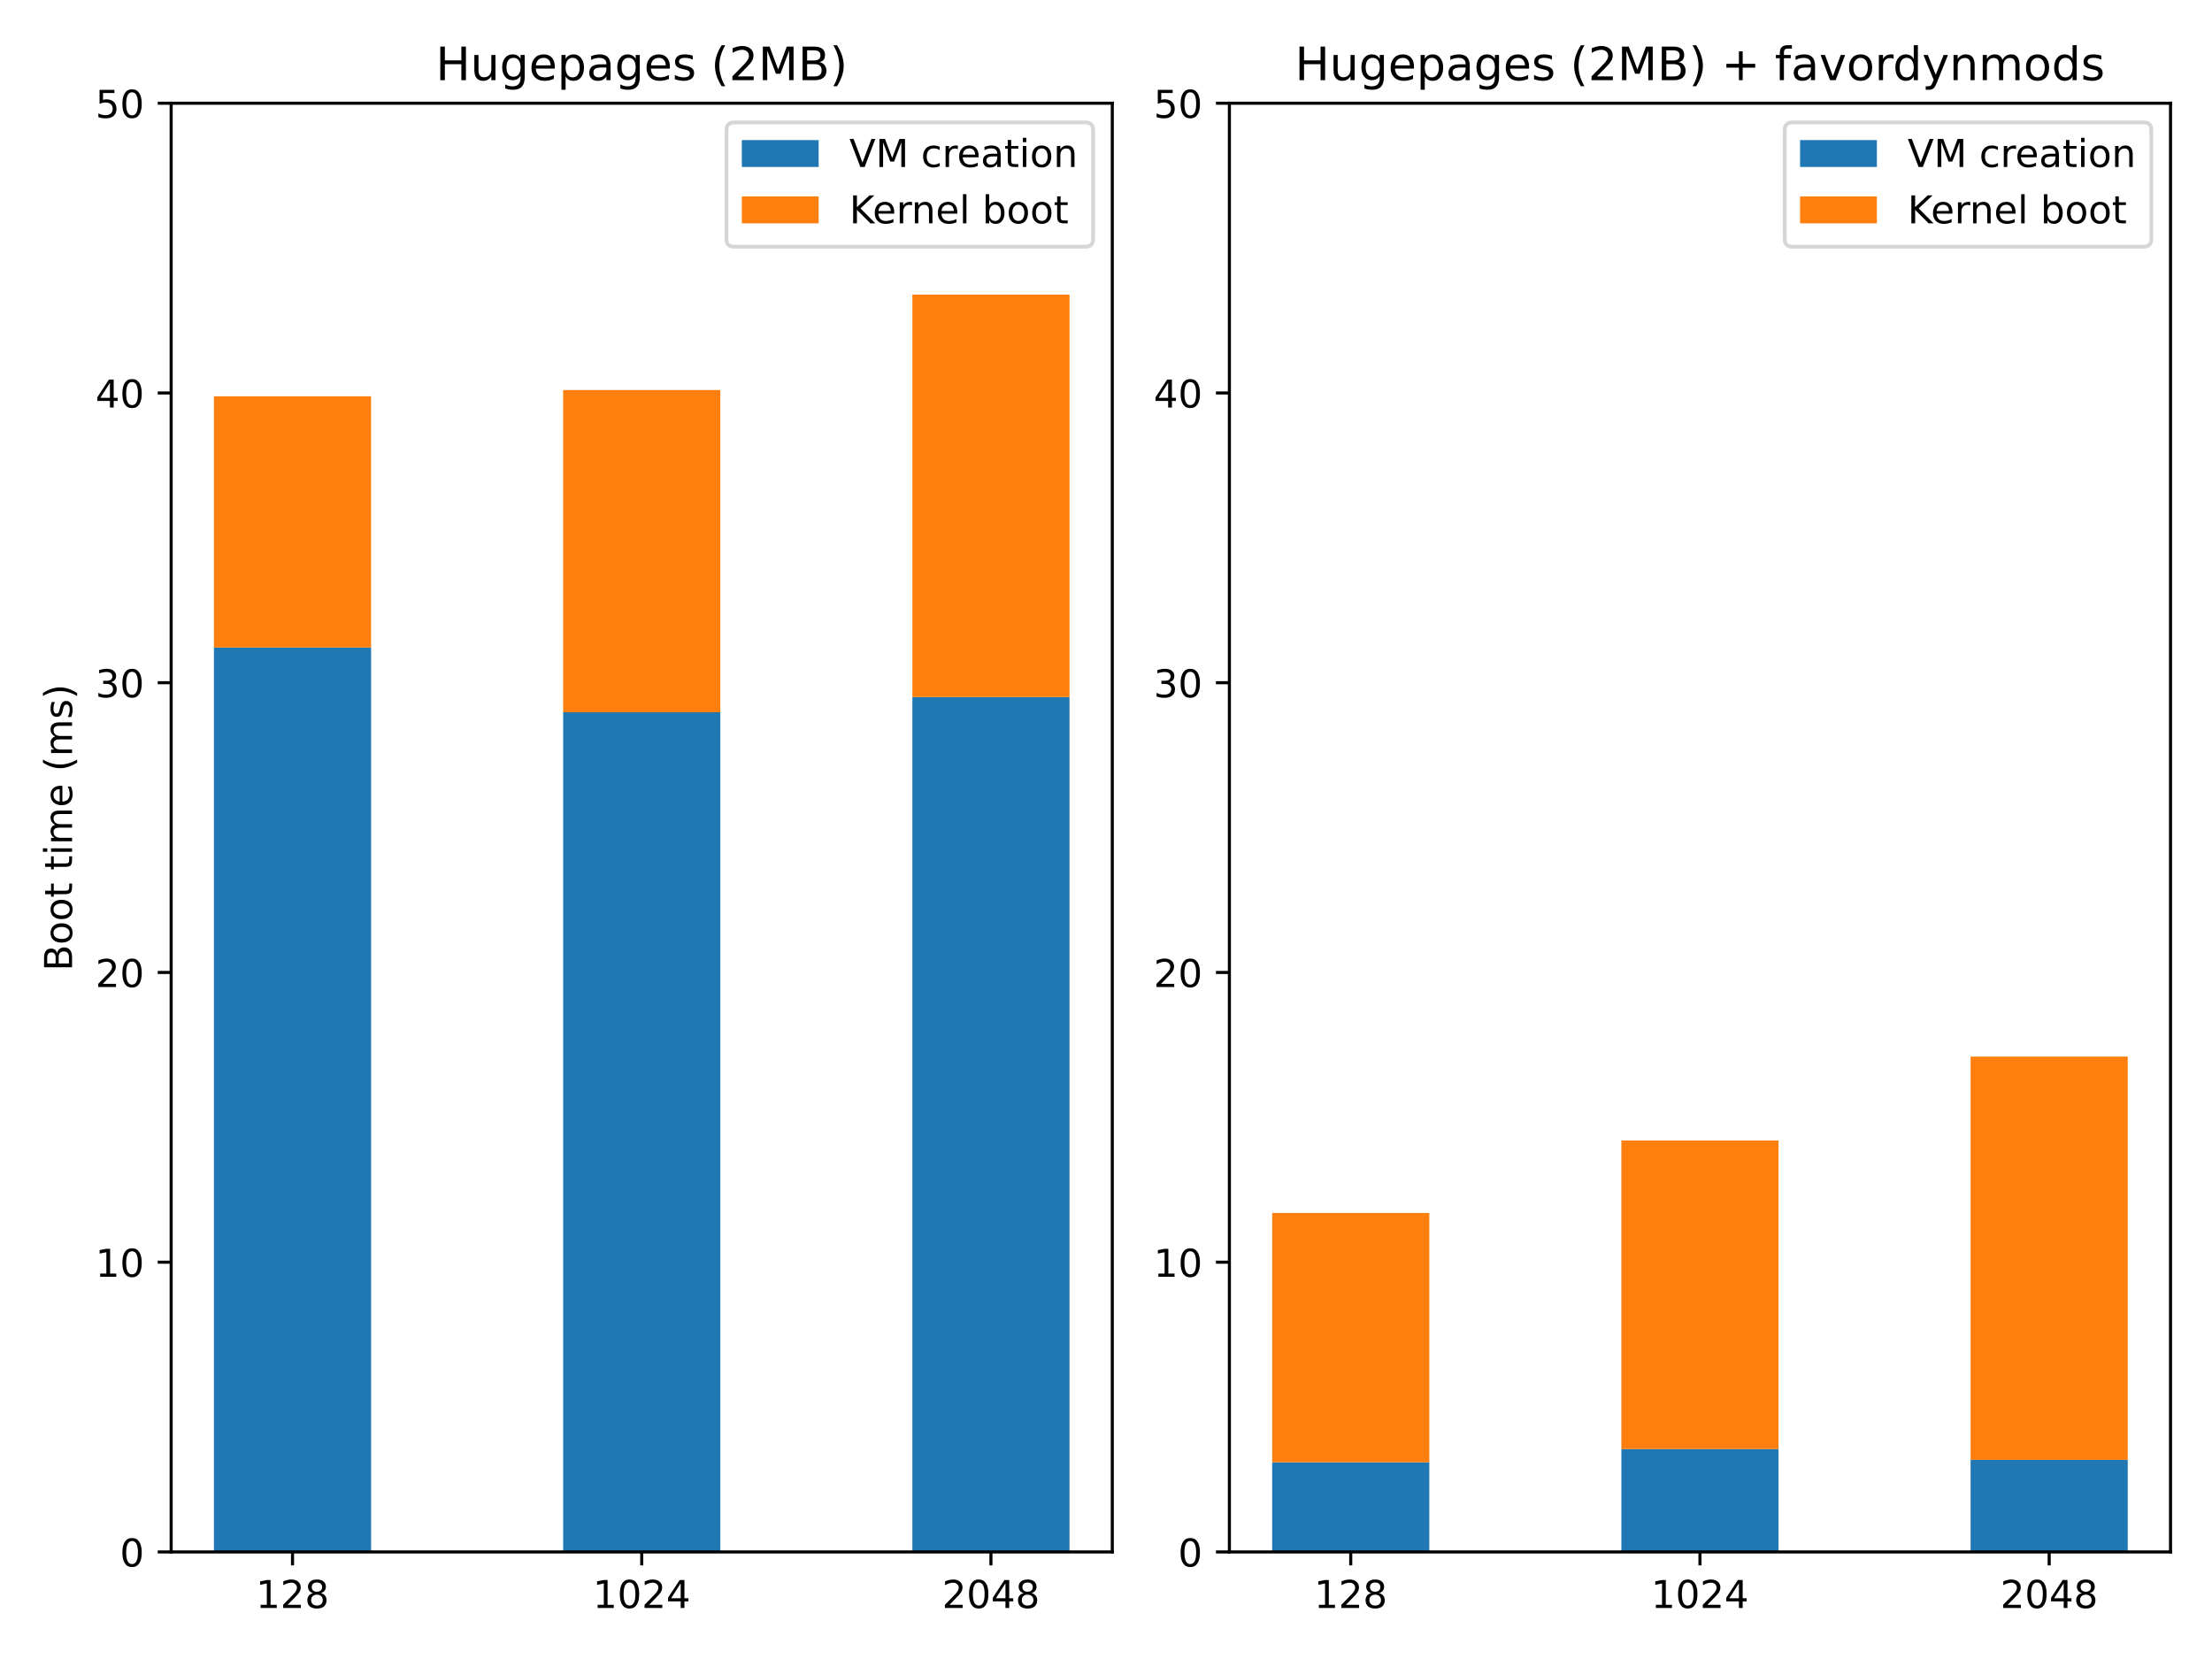
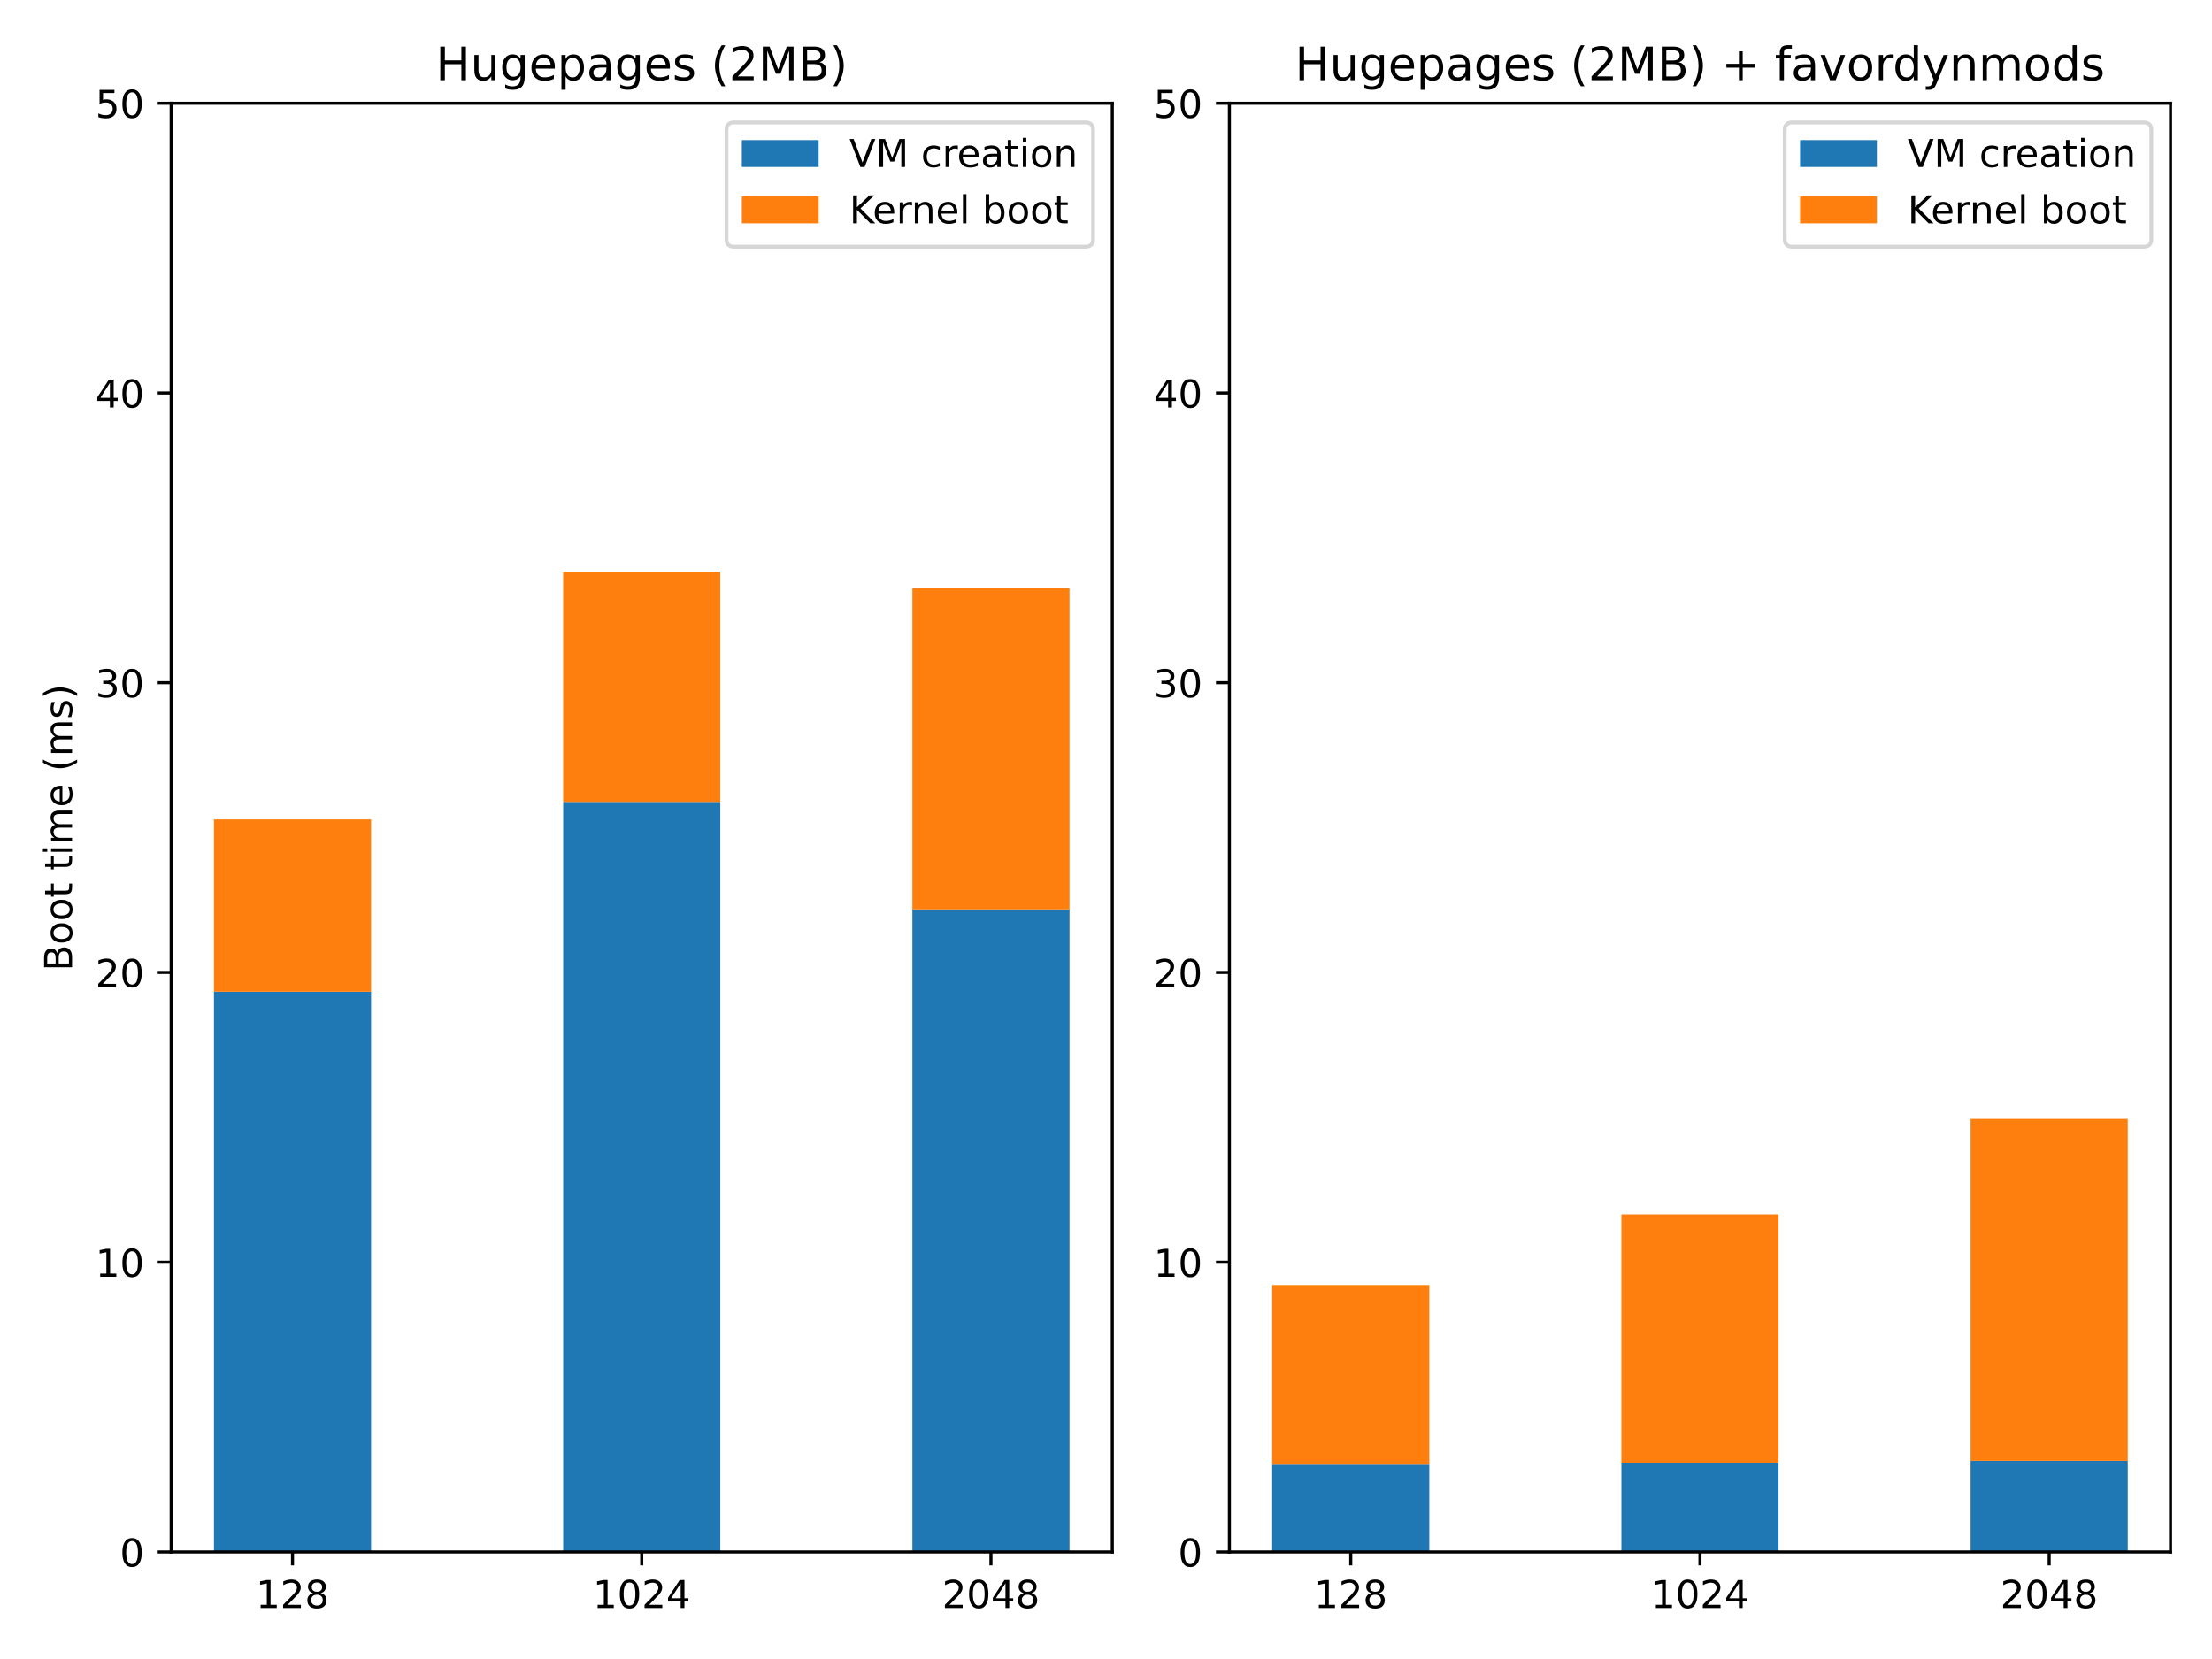
<svg xmlns="http://www.w3.org/2000/svg" xmlns:xlink="http://www.w3.org/1999/xlink" width="576pt" height="432pt" viewBox="0 0 576 432" version="1.1">
  <defs>
    <style type="text/css">*{stroke-linejoin: round; stroke-linecap: butt}</style>
  </defs>
  <g id="figure_1">
    <g id="patch_1">
      <path d="M 0 432  L 576 432  L 576 0  L 0 0  z " style="fill: #ffffff" />
    </g>
    <g id="axes_1">
      <g id="patch_2">
        <path d="M 44.57 404.12  L 289.64 404.12  L 289.64 26.88  L 44.57 26.88  z " style="fill: #ffffff" />
      </g>
      <g id="patch_3">
-         <path d="M 55.71 404.12  L 96.63 404.12  L 96.63 168.604  L 55.71 168.604  z " clip-path="url(#p58456f9adf)" style="fill: #1f77b4" />
+         <path d="M 55.71 404.12  L 96.63 404.12  L 96.63 258.245  L 55.71 258.245  z " clip-path="url(#p604d1af6d7)" style="fill: #1f77b4" />
      </g>
      <g id="patch_4">
-         <path d="M 146.645 404.12  L 187.565 404.12  L 187.565 185.471  L 146.645 185.471  z " clip-path="url(#p58456f9adf)" style="fill: #1f77b4" />
+         <path d="M 146.645 404.12  L 187.565 404.12  L 187.565 208.809  L 146.645 208.809  z " clip-path="url(#p604d1af6d7)" style="fill: #1f77b4" />
      </g>
      <g id="patch_5">
-         <path d="M 237.58 404.12  L 278.5 404.12  L 278.5 181.503  L 237.58 181.503  z " clip-path="url(#p58456f9adf)" style="fill: #1f77b4" />
+         <path d="M 237.58 404.12  L 278.5 404.12  L 278.5 236.794  L 237.58 236.794  z " clip-path="url(#p604d1af6d7)" style="fill: #1f77b4" />
      </g>
      <g id="patch_6">
-         <path d="M 55.71 168.604  L 96.63 168.604  L 96.63 103.197  L 55.71 103.197  z " clip-path="url(#p58456f9adf)" style="fill: #ff7f0e" />
+         <path d="M 55.71 258.245  L 96.63 258.245  L 96.63 213.372  L 55.71 213.372  z " clip-path="url(#p604d1af6d7)" style="fill: #ff7f0e" />
      </g>
      <g id="patch_7">
-         <path d="M 146.645 185.471  L 187.565 185.471  L 187.565 101.559  L 146.645 101.559  z " clip-path="url(#p58456f9adf)" style="fill: #ff7f0e" />
+         <path d="M 146.645 208.809  L 187.565 208.809  L 187.565 148.839  L 146.645 148.839  z " clip-path="url(#p604d1af6d7)" style="fill: #ff7f0e" />
      </g>
      <g id="patch_8">
-         <path d="M 237.58 181.503  L 278.5 181.503  L 278.5 76.717  L 237.58 76.717  z " clip-path="url(#p58456f9adf)" style="fill: #ff7f0e" />
+         <path d="M 237.58 236.794  L 278.5 236.794  L 278.5 153.09  L 237.58 153.09  z " clip-path="url(#p604d1af6d7)" style="fill: #ff7f0e" />
      </g>
      <g id="matplotlib.axis_1">
        <g id="xtick_1">
          <g id="line2d_1">
            <defs>
-               <path id="m4d62f8304a" d="M 0 0  L 0 3.5  " style="stroke: #000000; stroke-width: 0.8" />
+               <path id="mf09bde54f3" d="M 0 0  L 0 3.5  " style="stroke: #000000; stroke-width: 0.8" />
            </defs>
            <g>
-               <use xlink:href="#m4d62f8304a" x="76.17" y="404.12" style="stroke: #000000; stroke-width: 0.8" />
+               <use xlink:href="#mf09bde54f3" x="76.17" y="404.12" style="stroke: #000000; stroke-width: 0.8" />
            </g>
          </g>
          <g id="text_1">
            <g transform="translate(66.62619 418.7184) scale(0.1 -0.1)">
              <defs>
                <path id="DejaVuSans-31" d="M 794 531  L 1825 531  L 1825 4091  L 703 3866  L 703 4441  L 1819 4666  L 2450 4666  L 2450 531  L 3481 531  L 3481 0  L 794 0  L 794 531  z " transform="scale(0.015625)" />
                <path id="DejaVuSans-32" d="M 1228 531  L 3431 531  L 3431 0  L 469 0  L 469 531  Q 828 903 1448 1529  Q 2069 2156 2228 2338  Q 2531 2678 2651 2914  Q 2772 3150 2772 3378  Q 2772 3750 2511 3984  Q 2250 4219 1831 4219  Q 1534 4219 1204 4116  Q 875 4013 500 3803  L 500 4441  Q 881 4594 1212 4672  Q 1544 4750 1819 4750  Q 2544 4750 2975 4387  Q 3406 4025 3406 3419  Q 3406 3131 3298 2873  Q 3191 2616 2906 2266  Q 2828 2175 2409 1742  Q 1991 1309 1228 531  z " transform="scale(0.015625)" />
                <path id="DejaVuSans-38" d="M 2034 2216  Q 1584 2216 1326 1975  Q 1069 1734 1069 1313  Q 1069 891 1326 650  Q 1584 409 2034 409  Q 2484 409 2743 651  Q 3003 894 3003 1313  Q 3003 1734 2745 1975  Q 2488 2216 2034 2216  z M 1403 2484  Q 997 2584 770 2862  Q 544 3141 544 3541  Q 544 4100 942 4425  Q 1341 4750 2034 4750  Q 2731 4750 3128 4425  Q 3525 4100 3525 3541  Q 3525 3141 3298 2862  Q 3072 2584 2669 2484  Q 3125 2378 3379 2068  Q 3634 1759 3634 1313  Q 3634 634 3220 271  Q 2806 -91 2034 -91  Q 1263 -91 848 271  Q 434 634 434 1313  Q 434 1759 690 2068  Q 947 2378 1403 2484  z M 1172 3481  Q 1172 3119 1398 2916  Q 1625 2713 2034 2713  Q 2441 2713 2670 2916  Q 2900 3119 2900 3481  Q 2900 3844 2670 4047  Q 2441 4250 2034 4250  Q 1625 4250 1398 4047  Q 1172 3844 1172 3481  z " transform="scale(0.015625)" />
              </defs>
              <use xlink:href="#DejaVuSans-31" />
              <use xlink:href="#DejaVuSans-32" x="63.623" />
              <use xlink:href="#DejaVuSans-38" x="127.246" />
            </g>
          </g>
        </g>
        <g id="xtick_2">
          <g id="line2d_2">
            <g>
-               <use xlink:href="#m4d62f8304a" x="167.105" y="404.12" style="stroke: #000000; stroke-width: 0.8" />
+               <use xlink:href="#mf09bde54f3" x="167.105" y="404.12" style="stroke: #000000; stroke-width: 0.8" />
            </g>
          </g>
          <g id="text_2">
            <g transform="translate(154.38 418.7184) scale(0.1 -0.1)">
              <defs>
                <path id="DejaVuSans-30" d="M 2034 4250  Q 1547 4250 1301 3770  Q 1056 3291 1056 2328  Q 1056 1369 1301 889  Q 1547 409 2034 409  Q 2525 409 2770 889  Q 3016 1369 3016 2328  Q 3016 3291 2770 3770  Q 2525 4250 2034 4250  z M 2034 4750  Q 2819 4750 3233 4129  Q 3647 3509 3647 2328  Q 3647 1150 3233 529  Q 2819 -91 2034 -91  Q 1250 -91 836 529  Q 422 1150 422 2328  Q 422 3509 836 4129  Q 1250 4750 2034 4750  z " transform="scale(0.015625)" />
                <path id="DejaVuSans-34" d="M 2419 4116  L 825 1625  L 2419 1625  L 2419 4116  z M 2253 4666  L 3047 4666  L 3047 1625  L 3713 1625  L 3713 1100  L 3047 1100  L 3047 0  L 2419 0  L 2419 1100  L 313 1100  L 313 1709  L 2253 4666  z " transform="scale(0.015625)" />
              </defs>
              <use xlink:href="#DejaVuSans-31" />
              <use xlink:href="#DejaVuSans-30" x="63.623" />
              <use xlink:href="#DejaVuSans-32" x="127.246" />
              <use xlink:href="#DejaVuSans-34" x="190.869" />
            </g>
          </g>
        </g>
        <g id="xtick_3">
          <g id="line2d_3">
            <g>
-               <use xlink:href="#m4d62f8304a" x="258.04" y="404.12" style="stroke: #000000; stroke-width: 0.8" />
+               <use xlink:href="#mf09bde54f3" x="258.04" y="404.12" style="stroke: #000000; stroke-width: 0.8" />
            </g>
          </g>
          <g id="text_3">
            <g transform="translate(245.3151 418.7184) scale(0.1 -0.1)">
              <use xlink:href="#DejaVuSans-32" />
              <use xlink:href="#DejaVuSans-30" x="63.623" />
              <use xlink:href="#DejaVuSans-34" x="127.246" />
              <use xlink:href="#DejaVuSans-38" x="190.869" />
            </g>
          </g>
        </g>
      </g>
      <g id="matplotlib.axis_2">
        <g id="ytick_1">
          <g id="line2d_4">
            <defs>
-               <path id="m90a64a53b4" d="M 0 0  L -3.5 0  " style="stroke: #000000; stroke-width: 0.8" />
+               <path id="m0927f0cf5f" d="M 0 0  L -3.5 0  " style="stroke: #000000; stroke-width: 0.8" />
            </defs>
            <g>
-               <use xlink:href="#m90a64a53b4" x="44.57" y="404.12" style="stroke: #000000; stroke-width: 0.8" />
+               <use xlink:href="#m0927f0cf5f" x="44.57" y="404.12" style="stroke: #000000; stroke-width: 0.8" />
            </g>
          </g>
          <g id="text_4">
            <g transform="translate(31.2075 407.9192) scale(0.1 -0.1)">
              <use xlink:href="#DejaVuSans-30" />
            </g>
          </g>
        </g>
        <g id="ytick_2">
          <g id="line2d_5">
            <g>
-               <use xlink:href="#m90a64a53b4" x="44.57" y="328.672" style="stroke: #000000; stroke-width: 0.8" />
+               <use xlink:href="#m0927f0cf5f" x="44.57" y="328.672" style="stroke: #000000; stroke-width: 0.8" />
            </g>
          </g>
          <g id="text_5">
            <g transform="translate(24.845 332.4712) scale(0.1 -0.1)">
              <use xlink:href="#DejaVuSans-31" />
              <use xlink:href="#DejaVuSans-30" x="63.623" />
            </g>
          </g>
        </g>
        <g id="ytick_3">
          <g id="line2d_6">
            <g>
-               <use xlink:href="#m90a64a53b4" x="44.57" y="253.224" style="stroke: #000000; stroke-width: 0.8" />
+               <use xlink:href="#m0927f0cf5f" x="44.57" y="253.224" style="stroke: #000000; stroke-width: 0.8" />
            </g>
          </g>
          <g id="text_6">
            <g transform="translate(24.845 257.0232) scale(0.1 -0.1)">
              <use xlink:href="#DejaVuSans-32" />
              <use xlink:href="#DejaVuSans-30" x="63.623" />
            </g>
          </g>
        </g>
        <g id="ytick_4">
          <g id="line2d_7">
            <g>
-               <use xlink:href="#m90a64a53b4" x="44.57" y="177.776" style="stroke: #000000; stroke-width: 0.8" />
+               <use xlink:href="#m0927f0cf5f" x="44.57" y="177.776" style="stroke: #000000; stroke-width: 0.8" />
            </g>
          </g>
          <g id="text_7">
            <g transform="translate(24.845 181.5752) scale(0.1 -0.1)">
              <defs>
                <path id="DejaVuSans-33" d="M 2597 2516  Q 3050 2419 3304 2112  Q 3559 1806 3559 1356  Q 3559 666 3084 287  Q 2609 -91 1734 -91  Q 1441 -91 1130 -33  Q 819 25 488 141  L 488 750  Q 750 597 1062 519  Q 1375 441 1716 441  Q 2309 441 2620 675  Q 2931 909 2931 1356  Q 2931 1769 2642 2001  Q 2353 2234 1838 2234  L 1294 2234  L 1294 2753  L 1863 2753  Q 2328 2753 2575 2939  Q 2822 3125 2822 3475  Q 2822 3834 2567 4026  Q 2313 4219 1838 4219  Q 1578 4219 1281 4162  Q 984 4106 628 3988  L 628 4550  Q 988 4650 1302 4700  Q 1616 4750 1894 4750  Q 2613 4750 3031 4423  Q 3450 4097 3450 3541  Q 3450 3153 3228 2886  Q 3006 2619 2597 2516  z " transform="scale(0.015625)" />
              </defs>
              <use xlink:href="#DejaVuSans-33" />
              <use xlink:href="#DejaVuSans-30" x="63.623" />
            </g>
          </g>
        </g>
        <g id="ytick_5">
          <g id="line2d_8">
            <g>
-               <use xlink:href="#m90a64a53b4" x="44.57" y="102.328" style="stroke: #000000; stroke-width: 0.8" />
+               <use xlink:href="#m0927f0cf5f" x="44.57" y="102.328" style="stroke: #000000; stroke-width: 0.8" />
            </g>
          </g>
          <g id="text_8">
            <g transform="translate(24.845 106.1272) scale(0.1 -0.1)">
              <use xlink:href="#DejaVuSans-34" />
              <use xlink:href="#DejaVuSans-30" x="63.623" />
            </g>
          </g>
        </g>
        <g id="ytick_6">
          <g id="line2d_9">
            <g>
-               <use xlink:href="#m90a64a53b4" x="44.57" y="26.88" style="stroke: #000000; stroke-width: 0.8" />
+               <use xlink:href="#m0927f0cf5f" x="44.57" y="26.88" style="stroke: #000000; stroke-width: 0.8" />
            </g>
          </g>
          <g id="text_9">
            <g transform="translate(24.845 30.67922) scale(0.1 -0.1)">
              <defs>
                <path id="DejaVuSans-35" d="M 691 4666  L 3169 4666  L 3169 4134  L 1269 4134  L 1269 2991  Q 1406 3038 1543 3061  Q 1681 3084 1819 3084  Q 2600 3084 3056 2656  Q 3513 2228 3513 1497  Q 3513 744 3044 326  Q 2575 -91 1722 -91  Q 1428 -91 1123 -41  Q 819 9 494 109  L 494 744  Q 775 591 1075 516  Q 1375 441 1709 441  Q 2250 441 2565 725  Q 2881 1009 2881 1497  Q 2881 1984 2565 2268  Q 2250 2553 1709 2553  Q 1456 2553 1204 2497  Q 953 2441 691 2322  L 691 4666  z " transform="scale(0.015625)" />
              </defs>
              <use xlink:href="#DejaVuSans-35" />
              <use xlink:href="#DejaVuSans-30" x="63.623" />
            </g>
          </g>
        </g>
        <g id="text_10">
          <g transform="translate(18.76531 252.8602) rotate(-90) scale(0.1 -0.1)">
            <defs>
              <path id="DejaVuSans-42" d="M 1259 2228  L 1259 519  L 2272 519  Q 2781 519 3026 730  Q 3272 941 3272 1375  Q 3272 1813 3026 2020  Q 2781 2228 2272 2228  L 1259 2228  z M 1259 4147  L 1259 2741  L 2194 2741  Q 2656 2741 2882 2914  Q 3109 3088 3109 3444  Q 3109 3797 2882 3972  Q 2656 4147 2194 4147  L 1259 4147  z M 628 4666  L 2241 4666  Q 2963 4666 3353 4366  Q 3744 4066 3744 3513  Q 3744 3084 3544 2831  Q 3344 2578 2956 2516  Q 3422 2416 3680 2098  Q 3938 1781 3938 1306  Q 3938 681 3513 340  Q 3088 0 2303 0  L 628 0  L 628 4666  z " transform="scale(0.015625)" />
              <path id="DejaVuSans-6f" d="M 1959 3097  Q 1497 3097 1228 2736  Q 959 2375 959 1747  Q 959 1119 1226 758  Q 1494 397 1959 397  Q 2419 397 2687 759  Q 2956 1122 2956 1747  Q 2956 2369 2687 2733  Q 2419 3097 1959 3097  z M 1959 3584  Q 2709 3584 3137 3096  Q 3566 2609 3566 1747  Q 3566 888 3137 398  Q 2709 -91 1959 -91  Q 1206 -91 779 398  Q 353 888 353 1747  Q 353 2609 779 3096  Q 1206 3584 1959 3584  z " transform="scale(0.015625)" />
              <path id="DejaVuSans-74" d="M 1172 4494  L 1172 3500  L 2356 3500  L 2356 3053  L 1172 3053  L 1172 1153  Q 1172 725 1289 603  Q 1406 481 1766 481  L 2356 481  L 2356 0  L 1766 0  Q 1100 0 847 248  Q 594 497 594 1153  L 594 3053  L 172 3053  L 172 3500  L 594 3500  L 594 4494  L 1172 4494  z " transform="scale(0.015625)" />
              <path id="DejaVuSans-20" transform="scale(0.015625)" />
              <path id="DejaVuSans-69" d="M 603 3500  L 1178 3500  L 1178 0  L 603 0  L 603 3500  z M 603 4863  L 1178 4863  L 1178 4134  L 603 4134  L 603 4863  z " transform="scale(0.015625)" />
              <path id="DejaVuSans-6d" d="M 3328 2828  Q 3544 3216 3844 3400  Q 4144 3584 4550 3584  Q 5097 3584 5394 3201  Q 5691 2819 5691 2113  L 5691 0  L 5113 0  L 5113 2094  Q 5113 2597 4934 2840  Q 4756 3084 4391 3084  Q 3944 3084 3684 2787  Q 3425 2491 3425 1978  L 3425 0  L 2847 0  L 2847 2094  Q 2847 2600 2669 2842  Q 2491 3084 2119 3084  Q 1678 3084 1418 2786  Q 1159 2488 1159 1978  L 1159 0  L 581 0  L 581 3500  L 1159 3500  L 1159 2956  Q 1356 3278 1631 3431  Q 1906 3584 2284 3584  Q 2666 3584 2933 3390  Q 3200 3197 3328 2828  z " transform="scale(0.015625)" />
              <path id="DejaVuSans-65" d="M 3597 1894  L 3597 1613  L 953 1613  Q 991 1019 1311 708  Q 1631 397 2203 397  Q 2534 397 2845 478  Q 3156 559 3463 722  L 3463 178  Q 3153 47 2828 -22  Q 2503 -91 2169 -91  Q 1331 -91 842 396  Q 353 884 353 1716  Q 353 2575 817 3079  Q 1281 3584 2069 3584  Q 2775 3584 3186 3129  Q 3597 2675 3597 1894  z M 3022 2063  Q 3016 2534 2758 2815  Q 2500 3097 2075 3097  Q 1594 3097 1305 2825  Q 1016 2553 972 2059  L 3022 2063  z " transform="scale(0.015625)" />
              <path id="DejaVuSans-28" d="M 1984 4856  Q 1566 4138 1362 3434  Q 1159 2731 1159 2009  Q 1159 1288 1364 580  Q 1569 -128 1984 -844  L 1484 -844  Q 1016 -109 783 600  Q 550 1309 550 2009  Q 550 2706 781 3412  Q 1013 4119 1484 4856  L 1984 4856  z " transform="scale(0.015625)" />
              <path id="DejaVuSans-73" d="M 2834 3397  L 2834 2853  Q 2591 2978 2328 3040  Q 2066 3103 1784 3103  Q 1356 3103 1142 2972  Q 928 2841 928 2578  Q 928 2378 1081 2264  Q 1234 2150 1697 2047  L 1894 2003  Q 2506 1872 2764 1633  Q 3022 1394 3022 966  Q 3022 478 2636 193  Q 2250 -91 1575 -91  Q 1294 -91 989 -36  Q 684 19 347 128  L 347 722  Q 666 556 975 473  Q 1284 391 1588 391  Q 1994 391 2212 530  Q 2431 669 2431 922  Q 2431 1156 2273 1281  Q 2116 1406 1581 1522  L 1381 1569  Q 847 1681 609 1914  Q 372 2147 372 2553  Q 372 3047 722 3315  Q 1072 3584 1716 3584  Q 2034 3584 2315 3537  Q 2597 3491 2834 3397  z " transform="scale(0.015625)" />
              <path id="DejaVuSans-29" d="M 513 4856  L 1013 4856  Q 1481 4119 1714 3412  Q 1947 2706 1947 2009  Q 1947 1309 1714 600  Q 1481 -109 1013 -844  L 513 -844  Q 928 -128 1133 580  Q 1338 1288 1338 2009  Q 1338 2731 1133 3434  Q 928 4138 513 4856  z " transform="scale(0.015625)" />
            </defs>
            <use xlink:href="#DejaVuSans-42" />
            <use xlink:href="#DejaVuSans-6f" x="68.604" />
            <use xlink:href="#DejaVuSans-6f" x="129.785" />
            <use xlink:href="#DejaVuSans-74" x="190.967" />
            <use xlink:href="#DejaVuSans-20" x="230.176" />
            <use xlink:href="#DejaVuSans-74" x="261.963" />
            <use xlink:href="#DejaVuSans-69" x="301.172" />
            <use xlink:href="#DejaVuSans-6d" x="328.955" />
            <use xlink:href="#DejaVuSans-65" x="426.367" />
            <use xlink:href="#DejaVuSans-20" x="487.891" />
            <use xlink:href="#DejaVuSans-28" x="519.678" />
            <use xlink:href="#DejaVuSans-6d" x="558.691" />
            <use xlink:href="#DejaVuSans-73" x="656.104" />
            <use xlink:href="#DejaVuSans-29" x="708.203" />
          </g>
        </g>
      </g>
      <g id="patch_9">
        <path d="M 44.57 404.12  L 44.57 26.88  " style="fill: none; stroke: #000000; stroke-width: 0.8; stroke-linejoin: miter; stroke-linecap: square" />
      </g>
      <g id="patch_10">
        <path d="M 289.64 404.12  L 289.64 26.88  " style="fill: none; stroke: #000000; stroke-width: 0.8; stroke-linejoin: miter; stroke-linecap: square" />
      </g>
      <g id="patch_11">
        <path d="M 44.57 404.12  L 289.64 404.12  " style="fill: none; stroke: #000000; stroke-width: 0.8; stroke-linejoin: miter; stroke-linecap: square" />
      </g>
      <g id="patch_12">
        <path d="M 44.57 26.88  L 289.64 26.88  " style="fill: none; stroke: #000000; stroke-width: 0.8; stroke-linejoin: miter; stroke-linecap: square" />
      </g>
      <g id="text_11">
        <g transform="translate(113.4772 20.88) scale(0.12 -0.12)">
          <defs>
            <path id="DejaVuSans-48" d="M 628 4666  L 1259 4666  L 1259 2753  L 3553 2753  L 3553 4666  L 4184 4666  L 4184 0  L 3553 0  L 3553 2222  L 1259 2222  L 1259 0  L 628 0  L 628 4666  z " transform="scale(0.015625)" />
            <path id="DejaVuSans-75" d="M 544 1381  L 544 3500  L 1119 3500  L 1119 1403  Q 1119 906 1312 657  Q 1506 409 1894 409  Q 2359 409 2629 706  Q 2900 1003 2900 1516  L 2900 3500  L 3475 3500  L 3475 0  L 2900 0  L 2900 538  Q 2691 219 2414 64  Q 2138 -91 1772 -91  Q 1169 -91 856 284  Q 544 659 544 1381  z M 1991 3584  L 1991 3584  z " transform="scale(0.015625)" />
            <path id="DejaVuSans-67" d="M 2906 1791  Q 2906 2416 2648 2759  Q 2391 3103 1925 3103  Q 1463 3103 1205 2759  Q 947 2416 947 1791  Q 947 1169 1205 825  Q 1463 481 1925 481  Q 2391 481 2648 825  Q 2906 1169 2906 1791  z M 3481 434  Q 3481 -459 3084 -895  Q 2688 -1331 1869 -1331  Q 1566 -1331 1297 -1286  Q 1028 -1241 775 -1147  L 775 -588  Q 1028 -725 1275 -790  Q 1522 -856 1778 -856  Q 2344 -856 2625 -561  Q 2906 -266 2906 331  L 2906 616  Q 2728 306 2450 153  Q 2172 0 1784 0  Q 1141 0 747 490  Q 353 981 353 1791  Q 353 2603 747 3093  Q 1141 3584 1784 3584  Q 2172 3584 2450 3431  Q 2728 3278 2906 2969  L 2906 3500  L 3481 3500  L 3481 434  z " transform="scale(0.015625)" />
            <path id="DejaVuSans-70" d="M 1159 525  L 1159 -1331  L 581 -1331  L 581 3500  L 1159 3500  L 1159 2969  Q 1341 3281 1617 3432  Q 1894 3584 2278 3584  Q 2916 3584 3314 3078  Q 3713 2572 3713 1747  Q 3713 922 3314 415  Q 2916 -91 2278 -91  Q 1894 -91 1617 61  Q 1341 213 1159 525  z M 3116 1747  Q 3116 2381 2855 2742  Q 2594 3103 2138 3103  Q 1681 3103 1420 2742  Q 1159 2381 1159 1747  Q 1159 1113 1420 752  Q 1681 391 2138 391  Q 2594 391 2855 752  Q 3116 1113 3116 1747  z " transform="scale(0.015625)" />
            <path id="DejaVuSans-61" d="M 2194 1759  Q 1497 1759 1228 1600  Q 959 1441 959 1056  Q 959 750 1161 570  Q 1363 391 1709 391  Q 2188 391 2477 730  Q 2766 1069 2766 1631  L 2766 1759  L 2194 1759  z M 3341 1997  L 3341 0  L 2766 0  L 2766 531  Q 2569 213 2275 61  Q 1981 -91 1556 -91  Q 1019 -91 701 211  Q 384 513 384 1019  Q 384 1609 779 1909  Q 1175 2209 1959 2209  L 2766 2209  L 2766 2266  Q 2766 2663 2505 2880  Q 2244 3097 1772 3097  Q 1472 3097 1187 3025  Q 903 2953 641 2809  L 641 3341  Q 956 3463 1253 3523  Q 1550 3584 1831 3584  Q 2591 3584 2966 3190  Q 3341 2797 3341 1997  z " transform="scale(0.015625)" />
            <path id="DejaVuSans-4d" d="M 628 4666  L 1569 4666  L 2759 1491  L 3956 4666  L 4897 4666  L 4897 0  L 4281 0  L 4281 4097  L 3078 897  L 2444 897  L 1241 4097  L 1241 0  L 628 0  L 628 4666  z " transform="scale(0.015625)" />
          </defs>
          <use xlink:href="#DejaVuSans-48" />
          <use xlink:href="#DejaVuSans-75" x="75.195" />
          <use xlink:href="#DejaVuSans-67" x="138.574" />
          <use xlink:href="#DejaVuSans-65" x="202.051" />
          <use xlink:href="#DejaVuSans-70" x="263.574" />
          <use xlink:href="#DejaVuSans-61" x="327.051" />
          <use xlink:href="#DejaVuSans-67" x="388.33" />
          <use xlink:href="#DejaVuSans-65" x="451.807" />
          <use xlink:href="#DejaVuSans-73" x="513.33" />
          <use xlink:href="#DejaVuSans-20" x="565.43" />
          <use xlink:href="#DejaVuSans-28" x="597.217" />
          <use xlink:href="#DejaVuSans-32" x="636.23" />
          <use xlink:href="#DejaVuSans-4d" x="699.854" />
          <use xlink:href="#DejaVuSans-42" x="786.133" />
          <use xlink:href="#DejaVuSans-29" x="854.736" />
        </g>
      </g>
      <g id="legend_1">
        <g id="patch_13">
          <path d="M 191.173 64.236  L 282.64 64.236  Q 284.64 64.236 284.64 62.236  L 284.64 33.88  Q 284.64 31.88 282.64 31.88  L 191.173 31.88  Q 189.173 31.88 189.173 33.88  L 189.173 62.236  Q 189.173 64.236 191.173 64.236  z " style="fill: #ffffff; opacity: 0.8; stroke: #cccccc; stroke-linejoin: miter" />
        </g>
        <g id="patch_14">
          <path d="M 193.173 43.478  L 213.173 43.478  L 213.173 36.478  L 193.173 36.478  z " style="fill: #1f77b4" />
        </g>
        <g id="text_12">
          <g transform="translate(221.1728 43.47844) scale(0.1 -0.1)">
            <defs>
              <path id="DejaVuSans-56" d="M 1831 0  L 50 4666  L 709 4666  L 2188 738  L 3669 4666  L 4325 4666  L 2547 0  L 1831 0  z " transform="scale(0.015625)" />
              <path id="DejaVuSans-63" d="M 3122 3366  L 3122 2828  Q 2878 2963 2633 3030  Q 2388 3097 2138 3097  Q 1578 3097 1268 2742  Q 959 2388 959 1747  Q 959 1106 1268 751  Q 1578 397 2138 397  Q 2388 397 2633 464  Q 2878 531 3122 666  L 3122 134  Q 2881 22 2623 -34  Q 2366 -91 2075 -91  Q 1284 -91 818 406  Q 353 903 353 1747  Q 353 2603 823 3093  Q 1294 3584 2113 3584  Q 2378 3584 2631 3529  Q 2884 3475 3122 3366  z " transform="scale(0.015625)" />
              <path id="DejaVuSans-72" d="M 2631 2963  Q 2534 3019 2420 3045  Q 2306 3072 2169 3072  Q 1681 3072 1420 2755  Q 1159 2438 1159 1844  L 1159 0  L 581 0  L 581 3500  L 1159 3500  L 1159 2956  Q 1341 3275 1631 3429  Q 1922 3584 2338 3584  Q 2397 3584 2469 3576  Q 2541 3569 2628 3553  L 2631 2963  z " transform="scale(0.015625)" />
              <path id="DejaVuSans-6e" d="M 3513 2113  L 3513 0  L 2938 0  L 2938 2094  Q 2938 2591 2744 2837  Q 2550 3084 2163 3084  Q 1697 3084 1428 2787  Q 1159 2491 1159 1978  L 1159 0  L 581 0  L 581 3500  L 1159 3500  L 1159 2956  Q 1366 3272 1645 3428  Q 1925 3584 2291 3584  Q 2894 3584 3203 3211  Q 3513 2838 3513 2113  z " transform="scale(0.015625)" />
            </defs>
            <use xlink:href="#DejaVuSans-56" />
            <use xlink:href="#DejaVuSans-4d" x="68.408" />
            <use xlink:href="#DejaVuSans-20" x="154.688" />
            <use xlink:href="#DejaVuSans-63" x="186.475" />
            <use xlink:href="#DejaVuSans-72" x="241.455" />
            <use xlink:href="#DejaVuSans-65" x="280.318" />
            <use xlink:href="#DejaVuSans-61" x="341.842" />
            <use xlink:href="#DejaVuSans-74" x="403.121" />
            <use xlink:href="#DejaVuSans-69" x="442.33" />
            <use xlink:href="#DejaVuSans-6f" x="470.113" />
            <use xlink:href="#DejaVuSans-6e" x="531.295" />
          </g>
        </g>
        <g id="patch_15">
          <path d="M 193.173 58.157  L 213.173 58.157  L 213.173 51.157  L 193.173 51.157  z " style="fill: #ff7f0e" />
        </g>
        <g id="text_13">
          <g transform="translate(221.1728 58.15656) scale(0.1 -0.1)">
            <defs>
              <path id="DejaVuSans-4b" d="M 628 4666  L 1259 4666  L 1259 2694  L 3353 4666  L 4166 4666  L 1850 2491  L 4331 0  L 3500 0  L 1259 2247  L 1259 0  L 628 0  L 628 4666  z " transform="scale(0.015625)" />
              <path id="DejaVuSans-6c" d="M 603 4863  L 1178 4863  L 1178 0  L 603 0  L 603 4863  z " transform="scale(0.015625)" />
              <path id="DejaVuSans-62" d="M 3116 1747  Q 3116 2381 2855 2742  Q 2594 3103 2138 3103  Q 1681 3103 1420 2742  Q 1159 2381 1159 1747  Q 1159 1113 1420 752  Q 1681 391 2138 391  Q 2594 391 2855 752  Q 3116 1113 3116 1747  z M 1159 2969  Q 1341 3281 1617 3432  Q 1894 3584 2278 3584  Q 2916 3584 3314 3078  Q 3713 2572 3713 1747  Q 3713 922 3314 415  Q 2916 -91 2278 -91  Q 1894 -91 1617 61  Q 1341 213 1159 525  L 1159 0  L 581 0  L 581 4863  L 1159 4863  L 1159 2969  z " transform="scale(0.015625)" />
            </defs>
            <use xlink:href="#DejaVuSans-4b" />
            <use xlink:href="#DejaVuSans-65" x="60.576" />
            <use xlink:href="#DejaVuSans-72" x="122.1" />
            <use xlink:href="#DejaVuSans-6e" x="161.463" />
            <use xlink:href="#DejaVuSans-65" x="224.842" />
            <use xlink:href="#DejaVuSans-6c" x="286.365" />
            <use xlink:href="#DejaVuSans-20" x="314.148" />
            <use xlink:href="#DejaVuSans-62" x="345.936" />
            <use xlink:href="#DejaVuSans-6f" x="409.412" />
            <use xlink:href="#DejaVuSans-6f" x="470.594" />
            <use xlink:href="#DejaVuSans-74" x="531.775" />
          </g>
        </g>
      </g>
    </g>
    <g id="axes_2">
      <g id="patch_16">
        <path d="M 320.13 404.12  L 565.2 404.12  L 565.2 26.88  L 320.13 26.88  z " style="fill: #ffffff" />
      </g>
      <g id="patch_17">
-         <path d="M 331.27 404.12  L 372.19 404.12  L 372.19 380.783  L 331.27 380.783  z " clip-path="url(#p526a3e26e6)" style="fill: #1f77b4" />
+         <path d="M 331.27 404.12  L 372.19 404.12  L 372.19 381.374  L 331.27 381.374  z " clip-path="url(#p216790f68a)" style="fill: #1f77b4" />
      </g>
      <g id="patch_18">
-         <path d="M 422.205 404.12  L 463.125 404.12  L 463.125 377.325  L 422.205 377.325  z " clip-path="url(#p526a3e26e6)" style="fill: #1f77b4" />
+         <path d="M 422.205 404.12  L 463.125 404.12  L 463.125 380.931  L 422.205 380.931  z " clip-path="url(#p216790f68a)" style="fill: #1f77b4" />
      </g>
      <g id="patch_19">
-         <path d="M 513.14 404.12  L 554.06 404.12  L 554.06 380.139  L 513.14 380.139  z " clip-path="url(#p526a3e26e6)" style="fill: #1f77b4" />
+         <path d="M 513.14 404.12  L 554.06 404.12  L 554.06 380.366  L 513.14 380.366  z " clip-path="url(#p216790f68a)" style="fill: #1f77b4" />
      </g>
      <g id="patch_20">
-         <path d="M 331.27 380.783  L 372.19 380.783  L 372.19 315.849  L 331.27 315.849  z " clip-path="url(#p526a3e26e6)" style="fill: #ff7f0e" />
+         <path d="M 331.27 381.374  L 372.19 381.374  L 372.19 334.613  L 331.27 334.613  z " clip-path="url(#p216790f68a)" style="fill: #ff7f0e" />
      </g>
      <g id="patch_21">
-         <path d="M 422.205 377.325  L 463.125 377.325  L 463.125 296.981  L 422.205 296.981  z " clip-path="url(#p526a3e26e6)" style="fill: #ff7f0e" />
+         <path d="M 422.205 380.931  L 463.125 380.931  L 463.125 316.224  L 422.205 316.224  z " clip-path="url(#p216790f68a)" style="fill: #ff7f0e" />
      </g>
      <g id="patch_22">
-         <path d="M 513.14 380.139  L 554.06 380.139  L 554.06 275.134  L 513.14 275.134  z " clip-path="url(#p526a3e26e6)" style="fill: #ff7f0e" />
+         <path d="M 513.14 380.366  L 554.06 380.366  L 554.06 291.359  L 513.14 291.359  z " clip-path="url(#p216790f68a)" style="fill: #ff7f0e" />
      </g>
      <g id="matplotlib.axis_3">
        <g id="xtick_4">
          <g id="line2d_10">
            <g>
-               <use xlink:href="#m4d62f8304a" x="351.73" y="404.12" style="stroke: #000000; stroke-width: 0.8" />
+               <use xlink:href="#mf09bde54f3" x="351.73" y="404.12" style="stroke: #000000; stroke-width: 0.8" />
            </g>
          </g>
          <g id="text_14">
            <g transform="translate(342.1862 418.7184) scale(0.1 -0.1)">
              <use xlink:href="#DejaVuSans-31" />
              <use xlink:href="#DejaVuSans-32" x="63.623" />
              <use xlink:href="#DejaVuSans-38" x="127.246" />
            </g>
          </g>
        </g>
        <g id="xtick_5">
          <g id="line2d_11">
            <g>
-               <use xlink:href="#m4d62f8304a" x="442.665" y="404.12" style="stroke: #000000; stroke-width: 0.8" />
+               <use xlink:href="#mf09bde54f3" x="442.665" y="404.12" style="stroke: #000000; stroke-width: 0.8" />
            </g>
          </g>
          <g id="text_15">
            <g transform="translate(429.94 418.7184) scale(0.1 -0.1)">
              <use xlink:href="#DejaVuSans-31" />
              <use xlink:href="#DejaVuSans-30" x="63.623" />
              <use xlink:href="#DejaVuSans-32" x="127.246" />
              <use xlink:href="#DejaVuSans-34" x="190.869" />
            </g>
          </g>
        </g>
        <g id="xtick_6">
          <g id="line2d_12">
            <g>
-               <use xlink:href="#m4d62f8304a" x="533.6" y="404.12" style="stroke: #000000; stroke-width: 0.8" />
+               <use xlink:href="#mf09bde54f3" x="533.6" y="404.12" style="stroke: #000000; stroke-width: 0.8" />
            </g>
          </g>
          <g id="text_16">
            <g transform="translate(520.8751 418.7184) scale(0.1 -0.1)">
              <use xlink:href="#DejaVuSans-32" />
              <use xlink:href="#DejaVuSans-30" x="63.623" />
              <use xlink:href="#DejaVuSans-34" x="127.246" />
              <use xlink:href="#DejaVuSans-38" x="190.869" />
            </g>
          </g>
        </g>
      </g>
      <g id="matplotlib.axis_4">
        <g id="ytick_7">
          <g id="line2d_13">
            <g>
-               <use xlink:href="#m90a64a53b4" x="320.13" y="404.12" style="stroke: #000000; stroke-width: 0.8" />
+               <use xlink:href="#m0927f0cf5f" x="320.13" y="404.12" style="stroke: #000000; stroke-width: 0.8" />
            </g>
          </g>
          <g id="text_17">
            <g transform="translate(306.7675 407.9192) scale(0.1 -0.1)">
              <use xlink:href="#DejaVuSans-30" />
            </g>
          </g>
        </g>
        <g id="ytick_8">
          <g id="line2d_14">
            <g>
-               <use xlink:href="#m90a64a53b4" x="320.13" y="328.672" style="stroke: #000000; stroke-width: 0.8" />
+               <use xlink:href="#m0927f0cf5f" x="320.13" y="328.672" style="stroke: #000000; stroke-width: 0.8" />
            </g>
          </g>
          <g id="text_18">
            <g transform="translate(300.405 332.4712) scale(0.1 -0.1)">
              <use xlink:href="#DejaVuSans-31" />
              <use xlink:href="#DejaVuSans-30" x="63.623" />
            </g>
          </g>
        </g>
        <g id="ytick_9">
          <g id="line2d_15">
            <g>
-               <use xlink:href="#m90a64a53b4" x="320.13" y="253.224" style="stroke: #000000; stroke-width: 0.8" />
+               <use xlink:href="#m0927f0cf5f" x="320.13" y="253.224" style="stroke: #000000; stroke-width: 0.8" />
            </g>
          </g>
          <g id="text_19">
            <g transform="translate(300.405 257.0232) scale(0.1 -0.1)">
              <use xlink:href="#DejaVuSans-32" />
              <use xlink:href="#DejaVuSans-30" x="63.623" />
            </g>
          </g>
        </g>
        <g id="ytick_10">
          <g id="line2d_16">
            <g>
-               <use xlink:href="#m90a64a53b4" x="320.13" y="177.776" style="stroke: #000000; stroke-width: 0.8" />
+               <use xlink:href="#m0927f0cf5f" x="320.13" y="177.776" style="stroke: #000000; stroke-width: 0.8" />
            </g>
          </g>
          <g id="text_20">
            <g transform="translate(300.405 181.5752) scale(0.1 -0.1)">
              <use xlink:href="#DejaVuSans-33" />
              <use xlink:href="#DejaVuSans-30" x="63.623" />
            </g>
          </g>
        </g>
        <g id="ytick_11">
          <g id="line2d_17">
            <g>
-               <use xlink:href="#m90a64a53b4" x="320.13" y="102.328" style="stroke: #000000; stroke-width: 0.8" />
+               <use xlink:href="#m0927f0cf5f" x="320.13" y="102.328" style="stroke: #000000; stroke-width: 0.8" />
            </g>
          </g>
          <g id="text_21">
            <g transform="translate(300.405 106.1272) scale(0.1 -0.1)">
              <use xlink:href="#DejaVuSans-34" />
              <use xlink:href="#DejaVuSans-30" x="63.623" />
            </g>
          </g>
        </g>
        <g id="ytick_12">
          <g id="line2d_18">
            <g>
-               <use xlink:href="#m90a64a53b4" x="320.13" y="26.88" style="stroke: #000000; stroke-width: 0.8" />
+               <use xlink:href="#m0927f0cf5f" x="320.13" y="26.88" style="stroke: #000000; stroke-width: 0.8" />
            </g>
          </g>
          <g id="text_22">
            <g transform="translate(300.405 30.67922) scale(0.1 -0.1)">
              <use xlink:href="#DejaVuSans-35" />
              <use xlink:href="#DejaVuSans-30" x="63.623" />
            </g>
          </g>
        </g>
      </g>
      <g id="patch_23">
        <path d="M 320.13 404.12  L 320.13 26.88  " style="fill: none; stroke: #000000; stroke-width: 0.8; stroke-linejoin: miter; stroke-linecap: square" />
      </g>
      <g id="patch_24">
        <path d="M 565.2 404.12  L 565.2 26.88  " style="fill: none; stroke: #000000; stroke-width: 0.8; stroke-linejoin: miter; stroke-linecap: square" />
      </g>
      <g id="patch_25">
        <path d="M 320.13 404.12  L 565.2 404.12  " style="fill: none; stroke: #000000; stroke-width: 0.8; stroke-linejoin: miter; stroke-linecap: square" />
      </g>
      <g id="patch_26">
        <path d="M 320.13 26.88  L 565.2 26.88  " style="fill: none; stroke: #000000; stroke-width: 0.8; stroke-linejoin: miter; stroke-linecap: square" />
      </g>
      <g id="text_23">
        <g transform="translate(337.2094 20.88) scale(0.12 -0.12)">
          <defs>
            <path id="DejaVuSans-2b" d="M 2944 4013  L 2944 2272  L 4684 2272  L 4684 1741  L 2944 1741  L 2944 0  L 2419 0  L 2419 1741  L 678 1741  L 678 2272  L 2419 2272  L 2419 4013  L 2944 4013  z " transform="scale(0.015625)" />
            <path id="DejaVuSans-66" d="M 2375 4863  L 2375 4384  L 1825 4384  Q 1516 4384 1395 4259  Q 1275 4134 1275 3809  L 1275 3500  L 2222 3500  L 2222 3053  L 1275 3053  L 1275 0  L 697 0  L 697 3053  L 147 3053  L 147 3500  L 697 3500  L 697 3744  Q 697 4328 969 4595  Q 1241 4863 1831 4863  L 2375 4863  z " transform="scale(0.015625)" />
            <path id="DejaVuSans-76" d="M 191 3500  L 800 3500  L 1894 563  L 2988 3500  L 3597 3500  L 2284 0  L 1503 0  L 191 3500  z " transform="scale(0.015625)" />
            <path id="DejaVuSans-64" d="M 2906 2969  L 2906 4863  L 3481 4863  L 3481 0  L 2906 0  L 2906 525  Q 2725 213 2448 61  Q 2172 -91 1784 -91  Q 1150 -91 751 415  Q 353 922 353 1747  Q 353 2572 751 3078  Q 1150 3584 1784 3584  Q 2172 3584 2448 3432  Q 2725 3281 2906 2969  z M 947 1747  Q 947 1113 1208 752  Q 1469 391 1925 391  Q 2381 391 2643 752  Q 2906 1113 2906 1747  Q 2906 2381 2643 2742  Q 2381 3103 1925 3103  Q 1469 3103 1208 2742  Q 947 2381 947 1747  z " transform="scale(0.015625)" />
            <path id="DejaVuSans-79" d="M 2059 -325  Q 1816 -950 1584 -1140  Q 1353 -1331 966 -1331  L 506 -1331  L 506 -850  L 844 -850  Q 1081 -850 1212 -737  Q 1344 -625 1503 -206  L 1606 56  L 191 3500  L 800 3500  L 1894 763  L 2988 3500  L 3597 3500  L 2059 -325  z " transform="scale(0.015625)" />
          </defs>
          <use xlink:href="#DejaVuSans-48" />
          <use xlink:href="#DejaVuSans-75" x="75.195" />
          <use xlink:href="#DejaVuSans-67" x="138.574" />
          <use xlink:href="#DejaVuSans-65" x="202.051" />
          <use xlink:href="#DejaVuSans-70" x="263.574" />
          <use xlink:href="#DejaVuSans-61" x="327.051" />
          <use xlink:href="#DejaVuSans-67" x="388.33" />
          <use xlink:href="#DejaVuSans-65" x="451.807" />
          <use xlink:href="#DejaVuSans-73" x="513.33" />
          <use xlink:href="#DejaVuSans-20" x="565.43" />
          <use xlink:href="#DejaVuSans-28" x="597.217" />
          <use xlink:href="#DejaVuSans-32" x="636.23" />
          <use xlink:href="#DejaVuSans-4d" x="699.854" />
          <use xlink:href="#DejaVuSans-42" x="786.133" />
          <use xlink:href="#DejaVuSans-29" x="854.736" />
          <use xlink:href="#DejaVuSans-20" x="893.75" />
          <use xlink:href="#DejaVuSans-2b" x="925.537" />
          <use xlink:href="#DejaVuSans-20" x="1009.326" />
          <use xlink:href="#DejaVuSans-66" x="1041.113" />
          <use xlink:href="#DejaVuSans-61" x="1076.318" />
          <use xlink:href="#DejaVuSans-76" x="1137.598" />
          <use xlink:href="#DejaVuSans-6f" x="1196.777" />
          <use xlink:href="#DejaVuSans-72" x="1257.959" />
          <use xlink:href="#DejaVuSans-64" x="1297.322" />
          <use xlink:href="#DejaVuSans-79" x="1360.799" />
          <use xlink:href="#DejaVuSans-6e" x="1419.979" />
          <use xlink:href="#DejaVuSans-6d" x="1483.357" />
          <use xlink:href="#DejaVuSans-6f" x="1580.77" />
          <use xlink:href="#DejaVuSans-64" x="1641.951" />
          <use xlink:href="#DejaVuSans-73" x="1705.428" />
        </g>
      </g>
      <g id="legend_2">
        <g id="patch_27">
          <path d="M 466.733 64.236  L 558.2 64.236  Q 560.2 64.236 560.2 62.236  L 560.2 33.88  Q 560.2 31.88 558.2 31.88  L 466.733 31.88  Q 464.733 31.88 464.733 33.88  L 464.733 62.236  Q 464.733 64.236 466.733 64.236  z " style="fill: #ffffff; opacity: 0.8; stroke: #cccccc; stroke-linejoin: miter" />
        </g>
        <g id="patch_28">
          <path d="M 468.733 43.478  L 488.733 43.478  L 488.733 36.478  L 468.733 36.478  z " style="fill: #1f77b4" />
        </g>
        <g id="text_24">
          <g transform="translate(496.7328 43.47844) scale(0.1 -0.1)">
            <use xlink:href="#DejaVuSans-56" />
            <use xlink:href="#DejaVuSans-4d" x="68.408" />
            <use xlink:href="#DejaVuSans-20" x="154.688" />
            <use xlink:href="#DejaVuSans-63" x="186.475" />
            <use xlink:href="#DejaVuSans-72" x="241.455" />
            <use xlink:href="#DejaVuSans-65" x="280.318" />
            <use xlink:href="#DejaVuSans-61" x="341.842" />
            <use xlink:href="#DejaVuSans-74" x="403.121" />
            <use xlink:href="#DejaVuSans-69" x="442.33" />
            <use xlink:href="#DejaVuSans-6f" x="470.113" />
            <use xlink:href="#DejaVuSans-6e" x="531.295" />
          </g>
        </g>
        <g id="patch_29">
          <path d="M 468.733 58.157  L 488.733 58.157  L 488.733 51.157  L 468.733 51.157  z " style="fill: #ff7f0e" />
        </g>
        <g id="text_25">
          <g transform="translate(496.7328 58.15656) scale(0.1 -0.1)">
            <use xlink:href="#DejaVuSans-4b" />
            <use xlink:href="#DejaVuSans-65" x="60.576" />
            <use xlink:href="#DejaVuSans-72" x="122.1" />
            <use xlink:href="#DejaVuSans-6e" x="161.463" />
            <use xlink:href="#DejaVuSans-65" x="224.842" />
            <use xlink:href="#DejaVuSans-6c" x="286.365" />
            <use xlink:href="#DejaVuSans-20" x="314.148" />
            <use xlink:href="#DejaVuSans-62" x="345.936" />
            <use xlink:href="#DejaVuSans-6f" x="409.412" />
            <use xlink:href="#DejaVuSans-6f" x="470.594" />
            <use xlink:href="#DejaVuSans-74" x="531.775" />
          </g>
        </g>
      </g>
    </g>
  </g>
  <defs>
-     <clipPath id="p58456f9adf">
+     <clipPath id="p604d1af6d7">
      <rect x="44.57" y="26.88" width="245.07" height="377.24" />
    </clipPath>
-     <clipPath id="p526a3e26e6">
+     <clipPath id="p216790f68a">
      <rect x="320.13" y="26.88" width="245.07" height="377.24" />
    </clipPath>
  </defs>
</svg>
